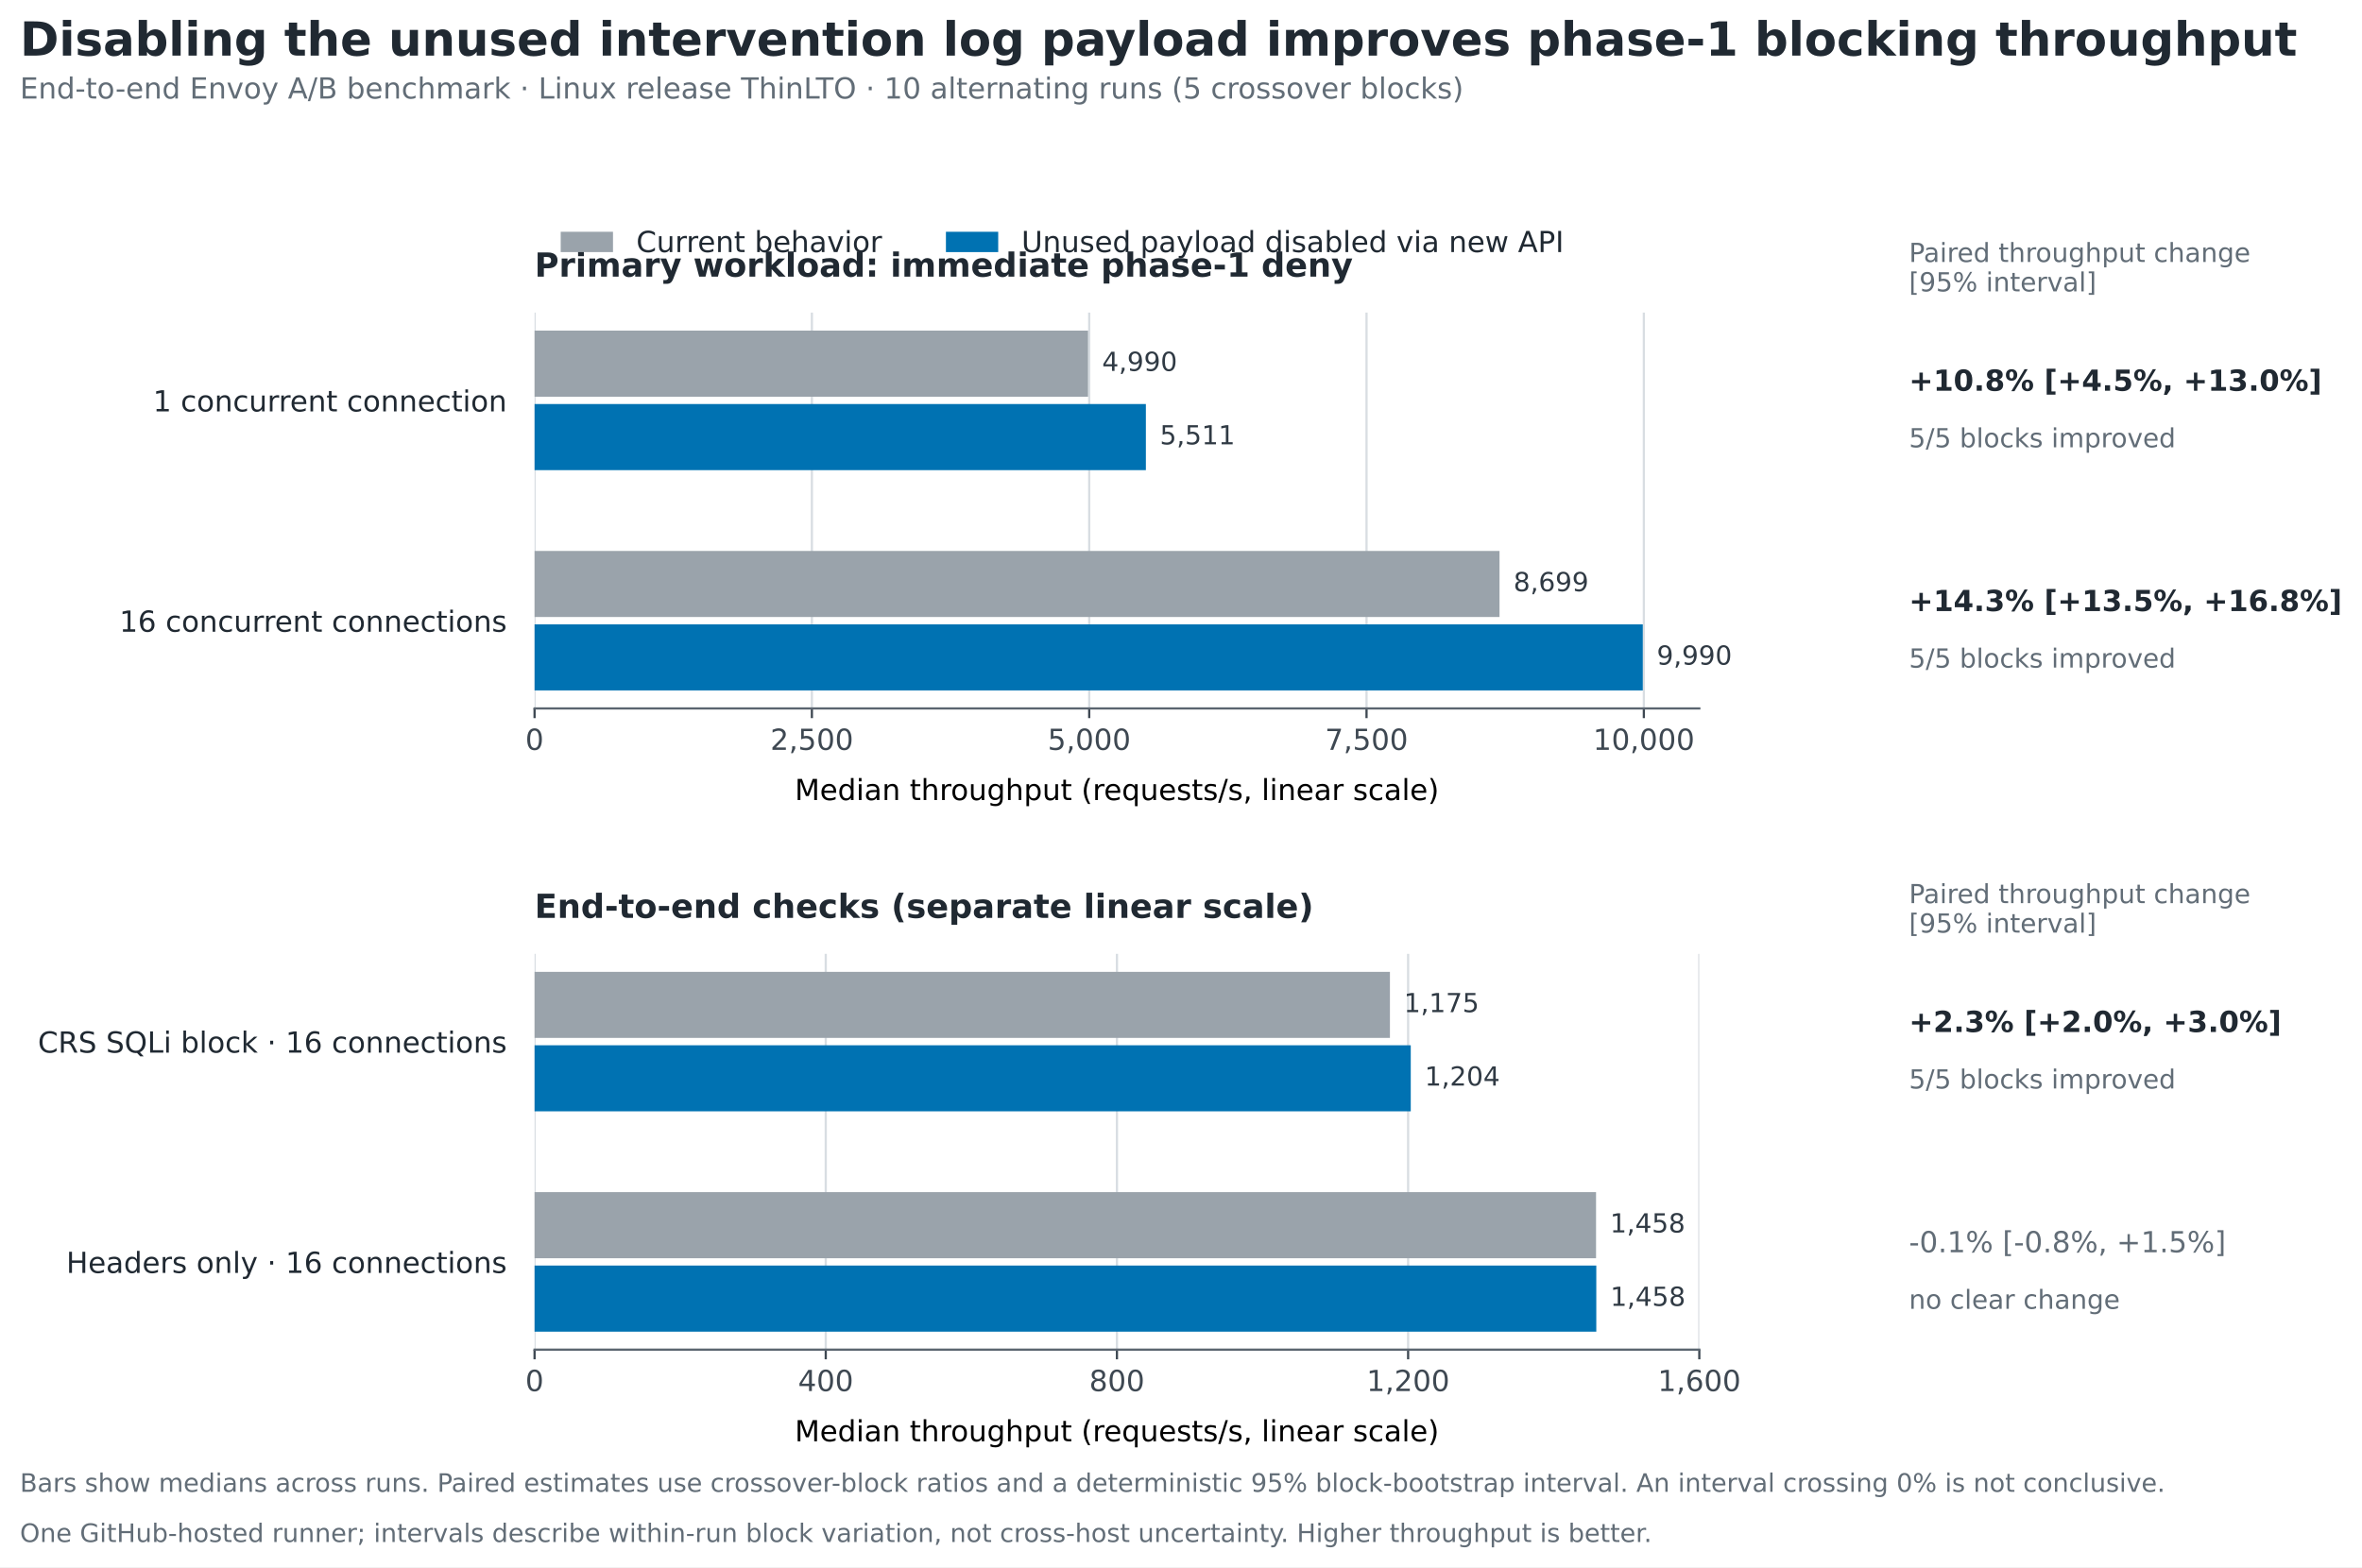
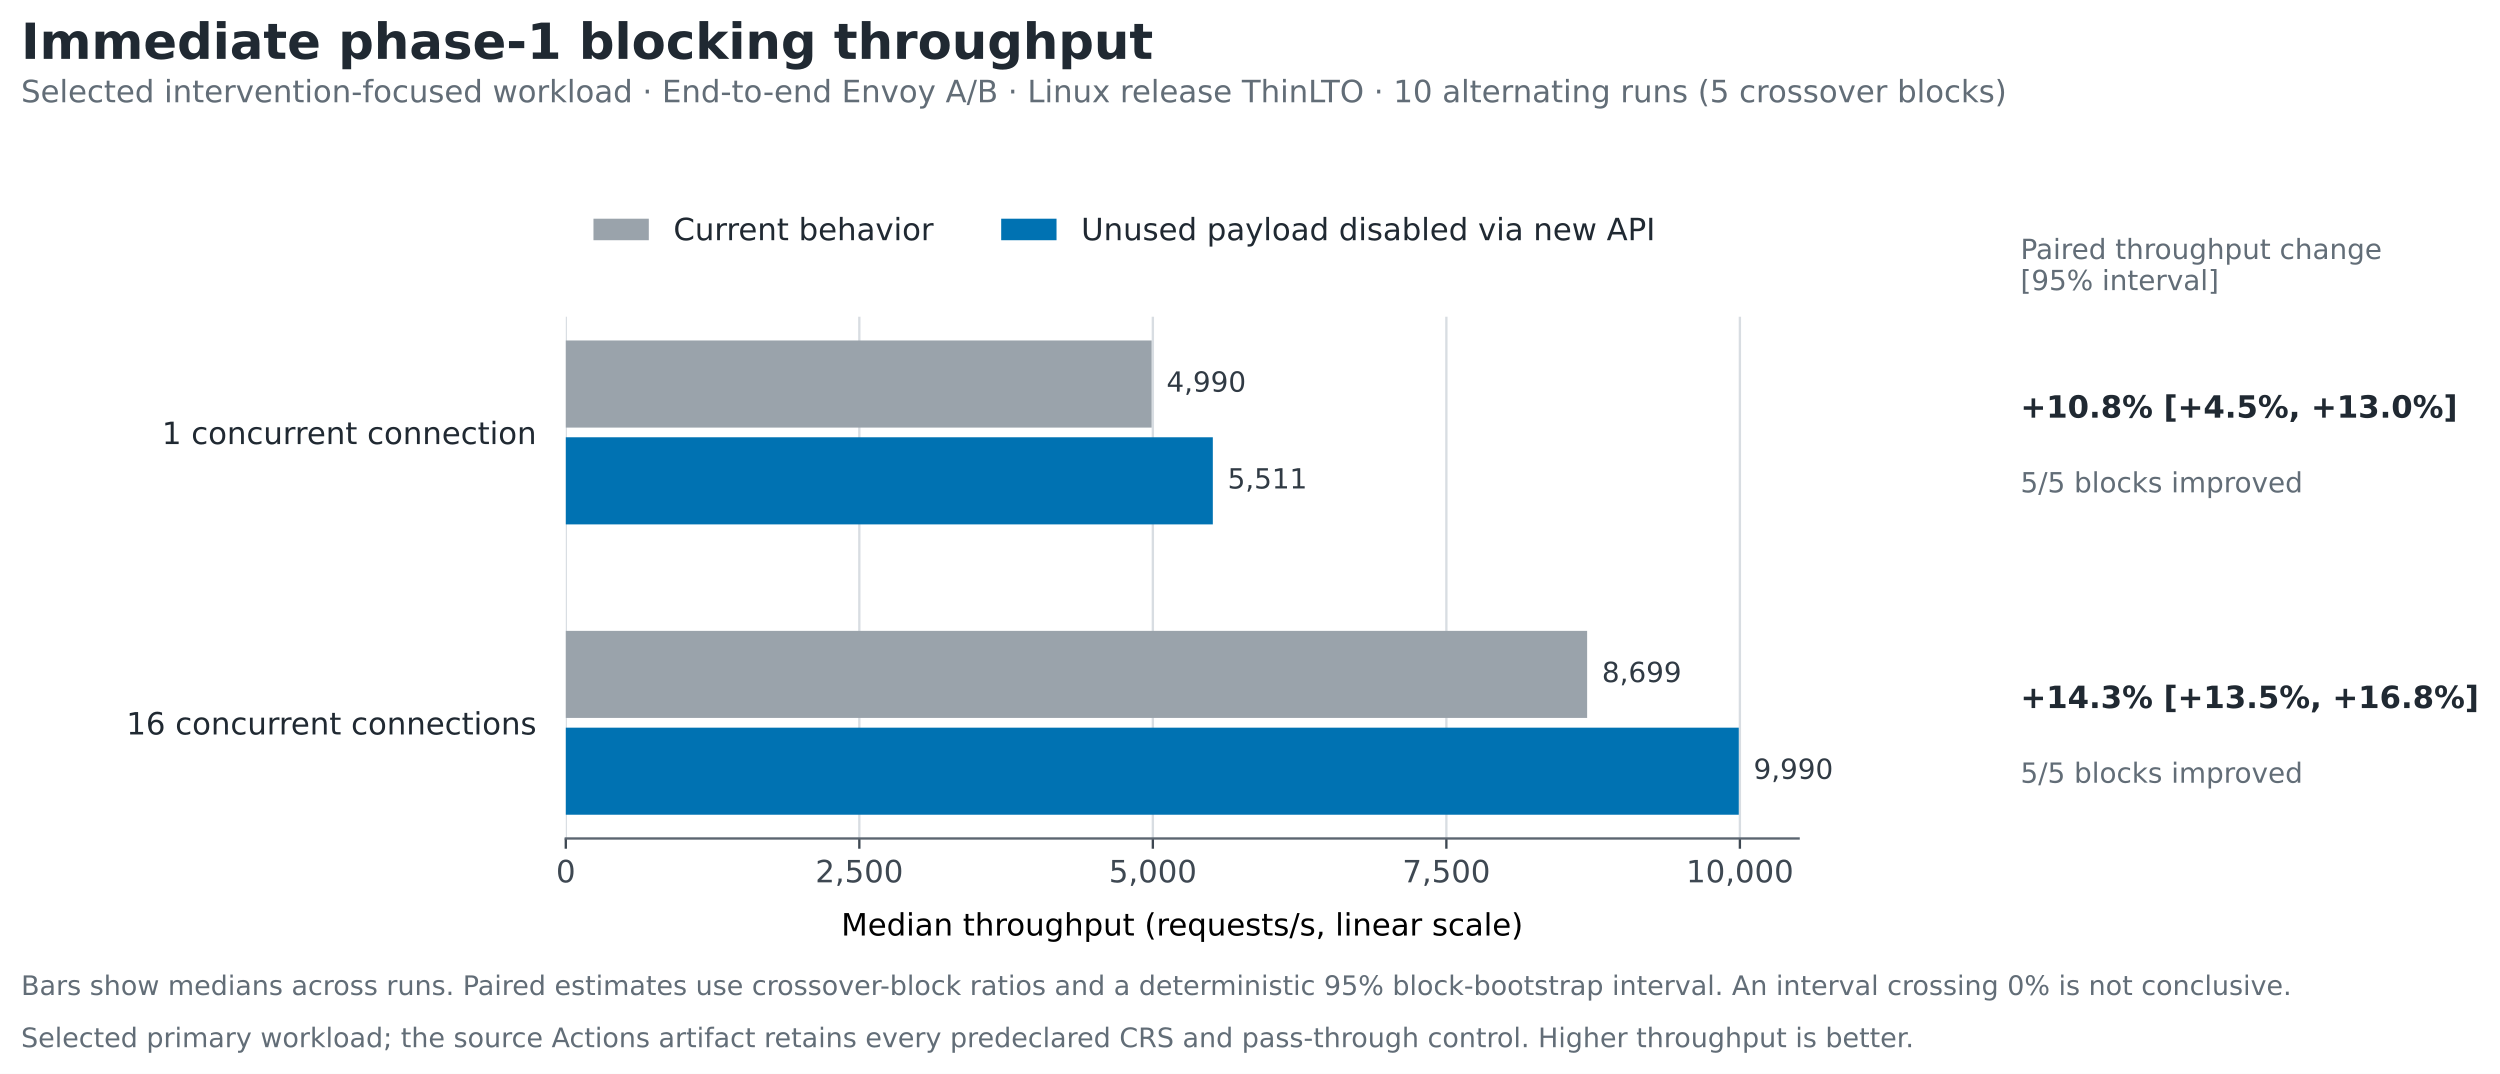
- <svg xmlns="http://www.w3.org/2000/svg" xmlns:xlink="http://www.w3.org/1999/xlink" width="853.867pt" height="566.681pt" viewBox="0 0 853.867 566.681" version="1.1">
+ <svg xmlns="http://www.w3.org/2000/svg" xmlns:xlink="http://www.w3.org/1999/xlink" width="853.867pt" height="366.773pt" viewBox="0 0 853.867 366.773" version="1.1">
  <defs>
    <style type="text/css">*{stroke-linejoin: round; stroke-linecap: butt}</style>
  </defs>
  <g id="figure_1">
    <g id="patch_1">
-       <path d="M 0 566.681  L 853.867 566.681  L 853.867 0  L 0 0  z " style="fill: #ffffff" />
+       <path d="M 0 366.773 L 853.867 366.773 L 853.867 0 L 0 0 z " style="fill: #ffffff" />
    </g>
    <g id="axes_1">
      <g id="patch_2">
-         <path d="M 193.248 256.161  L 614.304 256.161  L 614.304 113.04  L 193.248 113.04  z " style="fill: #ffffff" />
+         <path d="M 193.248 286.38 L 614.304 286.38 L 614.304 108.18 L 193.248 108.18 z " style="fill: #ffffff" />
      </g>
      <g id="matplotlib.axis_1">
        <g id="xtick_1">
          <g id="line2d_1">
-             <path d="M 193.248 256.161  L 193.248 113.04  " clip-path="url(#pbf1f823157)" style="fill: none; stroke: #d8dde2; stroke-width: 0.8; stroke-linecap: square" />
+             <path d="M 193.248 286.38 L 193.248 108.18 " clip-path="url(#pb1b45c427f)" style="fill: none; stroke: #d8dde2; stroke-width: 0.8; stroke-linecap: square" />
          </g>
          <g id="line2d_2">
            <defs>
-               <path id="m21ec0794c3" d="M 0 0  L 0 3.5  " style="stroke: #3e4852; stroke-width: 0.8" />
+               <path id="m21ec0794c3" d="M 0 0 L 0 3.5 " style="stroke: #3e4852; stroke-width: 0.8" />
            </defs>
            <g>
-               <use xlink:href="#m21ec0794c3" x="193.248" y="256.161" style="fill: #3e4852; stroke: #3e4852; stroke-width: 0.8" />
+               <use xlink:href="#m21ec0794c3" x="193.248" y="286.38" style="fill: #3e4852; stroke: #3e4852; stroke-width: 0.8" />
            </g>
          </g>
          <g id="text_1">
-             <text style="font-size: 10.5px; font-family: 'DejaVu Sans'; text-anchor: middle; fill: #3e4852" x="193.248" y="271.139" transform="rotate(-0 193.248 271.139)">0</text>
+             <text style="font-size: 10.5px; font-family: 'DejaVu Sans'; text-anchor: middle; fill: #3e4852" x="193.248" y="301.358" transform="rotate(-0 193.248 301.3584)">0</text>
          </g>
        </g>
        <g id="xtick_2">
          <g id="line2d_3">
-             <path d="M 293.499 256.161  L 293.499 113.04  " clip-path="url(#pbf1f823157)" style="fill: none; stroke: #d8dde2; stroke-width: 0.8; stroke-linecap: square" />
+             <path d="M 293.499 286.38 L 293.499 108.18 " clip-path="url(#pb1b45c427f)" style="fill: none; stroke: #d8dde2; stroke-width: 0.8; stroke-linecap: square" />
          </g>
          <g id="line2d_4">
            <g>
-               <use xlink:href="#m21ec0794c3" x="293.499" y="256.161" style="fill: #3e4852; stroke: #3e4852; stroke-width: 0.8" />
+               <use xlink:href="#m21ec0794c3" x="293.499" y="286.38" style="fill: #3e4852; stroke: #3e4852; stroke-width: 0.8" />
            </g>
          </g>
          <g id="text_2">
-             <text style="font-size: 10.5px; font-family: 'DejaVu Sans'; text-anchor: middle; fill: #3e4852" x="293.499" y="271.139" transform="rotate(-0 293.4994 271.139)">2,500</text>
+             <text style="font-size: 10.5px; font-family: 'DejaVu Sans'; text-anchor: middle; fill: #3e4852" x="293.499" y="301.358" transform="rotate(-0 293.4994 301.3584)">2,500</text>
          </g>
        </g>
        <g id="xtick_3">
          <g id="line2d_5">
-             <path d="M 393.751 256.161  L 393.751 113.04  " clip-path="url(#pbf1f823157)" style="fill: none; stroke: #d8dde2; stroke-width: 0.8; stroke-linecap: square" />
+             <path d="M 393.751 286.38 L 393.751 108.18 " clip-path="url(#pb1b45c427f)" style="fill: none; stroke: #d8dde2; stroke-width: 0.8; stroke-linecap: square" />
          </g>
          <g id="line2d_6">
            <g>
-               <use xlink:href="#m21ec0794c3" x="393.751" y="256.161" style="fill: #3e4852; stroke: #3e4852; stroke-width: 0.8" />
+               <use xlink:href="#m21ec0794c3" x="393.751" y="286.38" style="fill: #3e4852; stroke: #3e4852; stroke-width: 0.8" />
            </g>
          </g>
          <g id="text_3">
-             <text style="font-size: 10.5px; font-family: 'DejaVu Sans'; text-anchor: middle; fill: #3e4852" x="393.751" y="271.139" transform="rotate(-0 393.7509 271.139)">5,000</text>
+             <text style="font-size: 10.5px; font-family: 'DejaVu Sans'; text-anchor: middle; fill: #3e4852" x="393.751" y="301.358" transform="rotate(-0 393.7509 301.3584)">5,000</text>
          </g>
        </g>
        <g id="xtick_4">
          <g id="line2d_7">
-             <path d="M 494.002 256.161  L 494.002 113.04  " clip-path="url(#pbf1f823157)" style="fill: none; stroke: #d8dde2; stroke-width: 0.8; stroke-linecap: square" />
+             <path d="M 494.002 286.38 L 494.002 108.18 " clip-path="url(#pb1b45c427f)" style="fill: none; stroke: #d8dde2; stroke-width: 0.8; stroke-linecap: square" />
          </g>
          <g id="line2d_8">
            <g>
-               <use xlink:href="#m21ec0794c3" x="494.002" y="256.161" style="fill: #3e4852; stroke: #3e4852; stroke-width: 0.8" />
+               <use xlink:href="#m21ec0794c3" x="494.002" y="286.38" style="fill: #3e4852; stroke: #3e4852; stroke-width: 0.8" />
            </g>
          </g>
          <g id="text_4">
-             <text style="font-size: 10.5px; font-family: 'DejaVu Sans'; text-anchor: middle; fill: #3e4852" x="494.002" y="271.139" transform="rotate(-0 494.0023 271.139)">7,500</text>
+             <text style="font-size: 10.5px; font-family: 'DejaVu Sans'; text-anchor: middle; fill: #3e4852" x="494.002" y="301.358" transform="rotate(-0 494.0023 301.3584)">7,500</text>
          </g>
        </g>
        <g id="xtick_5">
          <g id="line2d_9">
-             <path d="M 594.254 256.161  L 594.254 113.04  " clip-path="url(#pbf1f823157)" style="fill: none; stroke: #d8dde2; stroke-width: 0.8; stroke-linecap: square" />
+             <path d="M 594.254 286.38 L 594.254 108.18 " clip-path="url(#pb1b45c427f)" style="fill: none; stroke: #d8dde2; stroke-width: 0.8; stroke-linecap: square" />
          </g>
          <g id="line2d_10">
            <g>
-               <use xlink:href="#m21ec0794c3" x="594.254" y="256.161" style="fill: #3e4852; stroke: #3e4852; stroke-width: 0.8" />
+               <use xlink:href="#m21ec0794c3" x="594.254" y="286.38" style="fill: #3e4852; stroke: #3e4852; stroke-width: 0.8" />
            </g>
          </g>
          <g id="text_5">
-             <text style="font-size: 10.5px; font-family: 'DejaVu Sans'; text-anchor: middle; fill: #3e4852" x="594.254" y="271.139" transform="rotate(-0 594.2537 271.139)">10,000</text>
+             <text style="font-size: 10.5px; font-family: 'DejaVu Sans'; text-anchor: middle; fill: #3e4852" x="594.254" y="301.358" transform="rotate(-0 594.2537 301.3584)">10,000</text>
          </g>
        </g>
        <g id="text_6">
-           <text style="font-size: 10.5px; font-family: 'DejaVu Sans'; text-anchor: middle" x="403.776" y="289.301" transform="rotate(-0 403.776 289.301)">Median throughput (requests/s, linear scale)</text>
+           <text style="font-size: 10.5px; font-family: 'DejaVu Sans'; text-anchor: middle" x="403.776" y="319.52" transform="rotate(-0 403.776 319.5204)">Median throughput (requests/s, linear scale)</text>
        </g>
      </g>
      <g id="matplotlib.axis_2">
        <g id="ytick_1">
          <g id="line2d_11" />
          <g id="text_7">
-             <text style="font-size: 10.5px; font-family: 'DejaVu Sans'; text-anchor: end; fill: #202932" x="183.248" y="148.76" transform="rotate(-0 183.248 148.76)">1 concurrent connection</text>
+             <text style="font-size: 10.5px; font-family: 'DejaVu Sans'; text-anchor: end; fill: #202932" x="183.248" y="151.677" transform="rotate(-0 183.248 151.6773)">1 concurrent connection</text>
          </g>
        </g>
        <g id="ytick_2">
          <g id="line2d_12" />
          <g id="text_8">
-             <text style="font-size: 10.5px; font-family: 'DejaVu Sans'; text-anchor: end; fill: #202932" x="183.248" y="228.419" transform="rotate(-0 183.248 228.419)">16 concurrent connections</text>
+             <text style="font-size: 10.5px; font-family: 'DejaVu Sans'; text-anchor: end; fill: #202932" x="183.248" y="250.861" transform="rotate(-0 183.248 250.861)">16 concurrent connections</text>
          </g>
        </g>
      </g>
      <g id="patch_3">
-         <path d="M 193.248 143.443  L 393.337 143.443  L 393.337 119.545  L 193.248 119.545  z " clip-path="url(#pbf1f823157)" style="fill: #9aa3ab" />
+         <path d="M 193.248 146.035 L 393.337 146.035 L 393.337 116.28 L 193.248 116.28 z " clip-path="url(#pb1b45c427f)" style="fill: #9aa3ab" />
      </g>
      <g id="patch_4">
-         <path d="M 193.248 169.996  L 414.236 169.996  L 414.236 146.098  L 193.248 146.098  z " clip-path="url(#pbf1f823157)" style="fill: #0072b2" />
+         <path d="M 193.248 179.096 L 414.236 179.096 L 414.236 149.341 L 193.248 149.341 z " clip-path="url(#pb1b45c427f)" style="fill: #0072b2" />
      </g>
      <g id="patch_5">
-         <path d="M 193.248 223.102  L 542.08 223.102  L 542.08 199.204  L 193.248 199.204  z " clip-path="url(#pbf1f823157)" style="fill: #9aa3ab" />
+         <path d="M 193.248 245.219 L 542.08 245.219 L 542.08 215.464 L 193.248 215.464 z " clip-path="url(#pb1b45c427f)" style="fill: #9aa3ab" />
      </g>
      <g id="patch_6">
-         <path d="M 193.248 249.655  L 593.872 249.655  L 593.872 225.757  L 193.248 225.757  z " clip-path="url(#pbf1f823157)" style="fill: #0072b2" />
+         <path d="M 193.248 278.28 L 593.872 278.28 L 593.872 248.525 L 193.248 248.525 z " clip-path="url(#pb1b45c427f)" style="fill: #0072b2" />
      </g>
      <g id="patch_7">
-         <path d="M 193.248 256.161  L 614.304 256.161  " style="fill: none; stroke: #5b6570; stroke-width: 0.8; stroke-linejoin: miter; stroke-linecap: square" />
+         <path d="M 193.248 286.38 L 614.304 286.38 " style="fill: none; stroke: #5b6570; stroke-width: 0.8; stroke-linejoin: miter; stroke-linecap: square" />
      </g>
      <g id="text_9">
-         <text style="font-size: 9.5px; font-family: 'DejaVu Sans'; text-anchor: start; fill: #303a44" x="398.389" y="134.116" transform="rotate(-0 398.3895 134.1157)">4,990</text>
+         <text style="font-size: 9.5px; font-family: 'DejaVu Sans'; text-anchor: start; fill: #303a44" x="398.389" y="133.779" transform="rotate(-0 398.3895 133.779)">4,990</text>
      </g>
      <g id="text_10">
-         <text style="font-size: 9.5px; font-family: 'DejaVu Sans'; text-anchor: start; fill: #303a44" x="419.289" y="160.669" transform="rotate(-0 419.2887 160.6687)">5,511</text>
+         <text style="font-size: 9.5px; font-family: 'DejaVu Sans'; text-anchor: start; fill: #303a44" x="419.289" y="166.84" transform="rotate(-0 419.2887 166.8402)">5,511</text>
      </g>
      <g id="text_11">
-         <text style="font-weight: 600; font-size: 10.5px; font-family: 'DejaVu Sans'; text-anchor: start; fill: #202932" x="690.094" y="141.295" transform="rotate(-0 690.0941 141.2954)">+10.8% [+4.5%, +13.0%]</text>
+         <text style="font-weight: 600; font-size: 10.5px; font-family: 'DejaVu Sans'; text-anchor: start; fill: #202932" x="690.094" y="142.651" transform="rotate(-0 690.0941 142.6508)">+10.8% [+4.5%, +13.0%]</text>
      </g>
      <g id="text_12">
-         <text style="font-size: 9.5px; font-family: 'DejaVu Sans'; text-anchor: start; fill: #626d77" x="690.094" y="161.731" transform="rotate(-0 690.0941 161.7308)">5/5 blocks improved</text>
+         <text style="font-size: 9.5px; font-family: 'DejaVu Sans'; text-anchor: start; fill: #626d77" x="690.094" y="168.163" transform="rotate(-0 690.0941 168.1626)">5/5 blocks improved</text>
      </g>
      <g id="text_13">
-         <text style="font-size: 9.5px; font-family: 'DejaVu Sans'; text-anchor: start; fill: #303a44" x="547.133" y="213.775" transform="rotate(-0 547.1328 213.7747)">8,699</text>
+         <text style="font-size: 9.5px; font-family: 'DejaVu Sans'; text-anchor: start; fill: #303a44" x="547.133" y="232.963" transform="rotate(-0 547.1328 232.9626)">8,699</text>
      </g>
      <g id="text_14">
-         <text style="font-size: 9.5px; font-family: 'DejaVu Sans'; text-anchor: start; fill: #303a44" x="598.925" y="240.328" transform="rotate(-0 598.925 240.3277)">9,990</text>
+         <text style="font-size: 9.5px; font-family: 'DejaVu Sans'; text-anchor: start; fill: #303a44" x="598.925" y="266.024" transform="rotate(-0 598.925 266.0239)">9,990</text>
      </g>
      <g id="text_15">
-         <text style="font-weight: 600; font-size: 10.5px; font-family: 'DejaVu Sans'; text-anchor: start; fill: #202932" x="690.094" y="220.954" transform="rotate(-0 690.0941 220.9544)">+14.3% [+13.5%, +16.8%]</text>
+         <text style="font-weight: 600; font-size: 10.5px; font-family: 'DejaVu Sans'; text-anchor: start; fill: #202932" x="690.094" y="241.834" transform="rotate(-0 690.0941 241.8345)">+14.3% [+13.5%, +16.8%]</text>
      </g>
      <g id="text_16">
-         <text style="font-size: 9.5px; font-family: 'DejaVu Sans'; text-anchor: start; fill: #626d77" x="690.094" y="241.39" transform="rotate(-0 690.0941 241.3898)">5/5 blocks improved</text>
+         <text style="font-size: 9.5px; font-family: 'DejaVu Sans'; text-anchor: start; fill: #626d77" x="690.094" y="267.346" transform="rotate(-0 690.0941 267.3463)">5/5 blocks improved</text>
      </g>
      <g id="text_17">
-         <text style="font-size: 9.5px; font-family: 'DejaVu Sans'; fill: #626d77" transform="translate(690.0941 94.71748)">Paired throughput change</text>
-         <text style="font-size: 9.5px; font-family: 'DejaVu Sans'; fill: #626d77" transform="translate(690.0941 105.3554)">[95% interval]</text>
-       </g>
-       <g id="text_18">
-         <text style="font-weight: 600; font-size: 12px; font-family: 'DejaVu Sans'; text-anchor: start; fill: #202932" x="193.248" y="100.04" transform="rotate(-0 193.248 100.04)">Primary workload: immediate phase-1 deny</text>
+         <text style="font-size: 9.5px; font-family: 'DejaVu Sans'; fill: #626d77" transform="translate(690.0941 88.45821)">Paired throughput change</text>
+         <text style="font-size: 9.5px; font-family: 'DejaVu Sans'; fill: #626d77" transform="translate(690.0941 99.09613)">[95% interval]</text>
      </g>
    </g>
-     <g id="axes_2">
+     <g id="text_18">
+       <text style="font-weight: 600; font-size: 17px; font-family: 'DejaVu Sans'; text-anchor: start; fill: #202932" x="7.2" y="20.117" transform="rotate(-0 7.2 20.11734)">Immediate phase-1 blocking throughput</text>
+     </g>
+     <g id="text_19">
+       <text style="font-size: 10.5px; font-family: 'DejaVu Sans'; text-anchor: start; fill: #626d77" x="7.2" y="34.92" transform="rotate(-0 7.2 34.92)">Selected intervention-focused workload · End-to-end Envoy A/B · Linux release ThinLTO · 10 alternating runs (5 crossover blocks)</text>
+     </g>
+     <g id="text_20">
+       <text style="font-size: 9.2px; font-family: 'DejaVu Sans'; text-anchor: start; fill: #626d77" x="7.2" y="339.84" transform="rotate(-0 7.2 339.84)">Bars show medians across runs. Paired estimates use crossover-block ratios and a deterministic 95% block-bootstrap interval. An interval crossing 0% is not conclusive.</text>
+     </g>
+     <g id="text_21">
+       <text style="font-size: 9.2px; font-family: 'DejaVu Sans'; text-anchor: start; fill: #626d77" x="7.2" y="357.66" transform="rotate(-0 7.2 357.66)">Selected primary workload; the source Actions artifact retains every predeclared CRS and pass-through control. Higher throughput is better.</text>
+     </g>
+     <g id="legend_1">
      <g id="patch_8">
-         <path d="M 193.248 488.016  L 614.304 488.016  L 614.304 344.895  L 193.248 344.895  z " style="fill: #ffffff" />
+         <path d="M 202.698 82.048 L 221.598 82.048 L 221.598 74.698 L 202.698 74.698 z " style="fill: #9aa3ab" />
      </g>
-       <g id="matplotlib.axis_3">
-         <g id="xtick_6">
-           <g id="line2d_13">
-             <path d="M 193.248 488.016  L 193.248 344.895  " clip-path="url(#p9931aeead6)" style="fill: none; stroke: #d8dde2; stroke-width: 0.8; stroke-linecap: square" />
-           </g>
-           <g id="line2d_14">
-             <g>
-               <use xlink:href="#m21ec0794c3" x="193.248" y="488.016" style="fill: #3e4852; stroke: #3e4852; stroke-width: 0.8" />
-             </g>
-           </g>
-           <g id="text_19">
-             <text style="font-size: 10.5px; font-family: 'DejaVu Sans'; text-anchor: middle; fill: #3e4852" x="193.248" y="502.994" transform="rotate(-0 193.248 502.9944)">0</text>
-           </g>
-         </g>
-         <g id="xtick_7">
-           <g id="line2d_15">
-             <path d="M 298.512 488.016  L 298.512 344.895  " clip-path="url(#p9931aeead6)" style="fill: none; stroke: #d8dde2; stroke-width: 0.8; stroke-linecap: square" />
-           </g>
-           <g id="line2d_16">
-             <g>
-               <use xlink:href="#m21ec0794c3" x="298.512" y="488.016" style="fill: #3e4852; stroke: #3e4852; stroke-width: 0.8" />
-             </g>
-           </g>
-           <g id="text_20">
-             <text style="font-size: 10.5px; font-family: 'DejaVu Sans'; text-anchor: middle; fill: #3e4852" x="298.512" y="502.994" transform="rotate(-0 298.512 502.9944)">400</text>
-           </g>
-         </g>
-         <g id="xtick_8">
-           <g id="line2d_17">
-             <path d="M 403.776 488.016  L 403.776 344.895  " clip-path="url(#p9931aeead6)" style="fill: none; stroke: #d8dde2; stroke-width: 0.8; stroke-linecap: square" />
-           </g>
-           <g id="line2d_18">
-             <g>
-               <use xlink:href="#m21ec0794c3" x="403.776" y="488.016" style="fill: #3e4852; stroke: #3e4852; stroke-width: 0.8" />
-             </g>
-           </g>
-           <g id="text_21">
-             <text style="font-size: 10.5px; font-family: 'DejaVu Sans'; text-anchor: middle; fill: #3e4852" x="403.776" y="502.994" transform="rotate(-0 403.776 502.9944)">800</text>
-           </g>
-         </g>
-         <g id="xtick_9">
-           <g id="line2d_19">
-             <path d="M 509.04 488.016  L 509.04 344.895  " clip-path="url(#p9931aeead6)" style="fill: none; stroke: #d8dde2; stroke-width: 0.8; stroke-linecap: square" />
-           </g>
-           <g id="line2d_20">
-             <g>
-               <use xlink:href="#m21ec0794c3" x="509.04" y="488.016" style="fill: #3e4852; stroke: #3e4852; stroke-width: 0.8" />
-             </g>
-           </g>
-           <g id="text_22">
-             <text style="font-size: 10.5px; font-family: 'DejaVu Sans'; text-anchor: middle; fill: #3e4852" x="509.04" y="502.994" transform="rotate(-0 509.04 502.9944)">1,200</text>
-           </g>
-         </g>
-         <g id="xtick_10">
-           <g id="line2d_21">
-             <path d="M 614.304 488.016  L 614.304 344.895  " clip-path="url(#p9931aeead6)" style="fill: none; stroke: #d8dde2; stroke-width: 0.8; stroke-linecap: square" />
-           </g>
-           <g id="line2d_22">
-             <g>
-               <use xlink:href="#m21ec0794c3" x="614.304" y="488.016" style="fill: #3e4852; stroke: #3e4852; stroke-width: 0.8" />
-             </g>
-           </g>
-           <g id="text_23">
-             <text style="font-size: 10.5px; font-family: 'DejaVu Sans'; text-anchor: middle; fill: #3e4852" x="614.304" y="502.994" transform="rotate(-0 614.304 502.9944)">1,600</text>
-           </g>
-         </g>
-         <g id="text_24">
-           <text style="font-size: 10.5px; font-family: 'DejaVu Sans'; text-anchor: middle" x="403.776" y="521.156" transform="rotate(-0 403.776 521.1564)">Median throughput (requests/s, linear scale)</text>
-         </g>
-       </g>
-       <g id="matplotlib.axis_4">
-         <g id="ytick_3">
-           <g id="line2d_23" />
-           <g id="text_25">
-             <text style="font-size: 10.5px; font-family: 'DejaVu Sans'; text-anchor: end; fill: #202932" x="183.248" y="380.615" transform="rotate(-0 183.248 380.6154)">CRS SQLi block · 16 connections</text>
-           </g>
-         </g>
-         <g id="ytick_4">
-           <g id="line2d_24" />
-           <g id="text_26">
-             <text style="font-size: 10.5px; font-family: 'DejaVu Sans'; text-anchor: end; fill: #202932" x="183.248" y="460.274" transform="rotate(-0 183.248 460.2744)">Headers only · 16 connections</text>
-           </g>
-         </g>
+       <g id="text_22">
+         <text style="font-size: 10.5px; font-family: 'DejaVu Sans'; text-anchor: start; fill: #202932" x="229.998" y="82.048" transform="rotate(-0 229.998 82.04836)">Current behavior</text>
      </g>
      <g id="patch_9">
-         <path d="M 193.248 375.299  L 502.463 375.299  L 502.463 351.401  L 193.248 351.401  z " clip-path="url(#p9931aeead6)" style="fill: #9aa3ab" />
+         <path d="M 341.954 82.048 L 360.854 82.048 L 360.854 74.698 L 341.954 74.698 z " style="fill: #0072b2" />
      </g>
-       <g id="patch_10">
-         <path d="M 193.248 401.852  L 509.991 401.852  L 509.991 377.954  L 193.248 377.954  z " clip-path="url(#p9931aeead6)" style="fill: #0072b2" />
-       </g>
-       <g id="patch_11">
-         <path d="M 193.248 454.958  L 576.972 454.958  L 576.972 431.06  L 193.248 431.06  z " clip-path="url(#p9931aeead6)" style="fill: #9aa3ab" />
-       </g>
-       <g id="patch_12">
-         <path d="M 193.248 481.511  L 577.065 481.511  L 577.065 457.613  L 193.248 457.613  z " clip-path="url(#p9931aeead6)" style="fill: #0072b2" />
-       </g>
-       <g id="patch_13">
-         <path d="M 193.248 488.016  L 614.304 488.016  " style="fill: none; stroke: #5b6570; stroke-width: 0.8; stroke-linejoin: miter; stroke-linecap: square" />
-       </g>
-       <g id="text_27">
-         <text style="font-size: 9.5px; font-family: 'DejaVu Sans'; text-anchor: start; fill: #303a44" x="507.516" y="365.971" transform="rotate(-0 507.5162 365.9711)">1,175</text>
-       </g>
-       <g id="text_28">
-         <text style="font-size: 9.5px; font-family: 'DejaVu Sans'; text-anchor: start; fill: #303a44" x="515.044" y="392.524" transform="rotate(-0 515.044 392.5241)">1,204</text>
-       </g>
-       <g id="text_29">
-         <text style="font-weight: 600; font-size: 10.5px; font-family: 'DejaVu Sans'; text-anchor: start; fill: #202932" x="690.094" y="373.151" transform="rotate(-0 690.0941 373.1508)">+2.3% [+2.0%, +3.0%]</text>
-       </g>
-       <g id="text_30">
-         <text style="font-size: 9.5px; font-family: 'DejaVu Sans'; text-anchor: start; fill: #626d77" x="690.094" y="393.586" transform="rotate(-0 690.0941 393.5862)">5/5 blocks improved</text>
-       </g>
-       <g id="text_31">
-         <text style="font-size: 9.5px; font-family: 'DejaVu Sans'; text-anchor: start; fill: #303a44" x="582.025" y="445.63" transform="rotate(-0 582.0252 445.6301)">1,458</text>
-       </g>
-       <g id="text_32">
-         <text style="font-size: 9.5px; font-family: 'DejaVu Sans'; text-anchor: start; fill: #303a44" x="582.117" y="472.183" transform="rotate(-0 582.1175 472.1831)">1,458</text>
-       </g>
-       <g id="text_33">
-         <text style="font-size: 10.5px; font-family: 'DejaVu Sans'; text-anchor: start; fill: #626d77" x="690.094" y="452.81" transform="rotate(-0 690.0941 452.8098)">-0.1% [-0.8%, +1.5%]</text>
-       </g>
-       <g id="text_34">
-         <text style="font-size: 9.5px; font-family: 'DejaVu Sans'; text-anchor: start; fill: #626d77" x="690.094" y="473.245" transform="rotate(-0 690.0941 473.2452)">no clear change</text>
-       </g>
-       <g id="text_35">
-         <text style="font-size: 9.5px; font-family: 'DejaVu Sans'; fill: #626d77" transform="translate(690.0941 326.5729)">Paired throughput change</text>
-         <text style="font-size: 9.5px; font-family: 'DejaVu Sans'; fill: #626d77" transform="translate(690.0941 337.2108)">[95% interval]</text>
-       </g>
-       <g id="text_36">
-         <text style="font-weight: 600; font-size: 12px; font-family: 'DejaVu Sans'; text-anchor: start; fill: #202932" x="193.248" y="331.895" transform="rotate(-0 193.248 331.8954)">End-to-end checks (separate linear scale)</text>
-       </g>
-     </g>
-     <g id="text_37">
-       <text style="font-weight: 600; font-size: 17px; font-family: 'DejaVu Sans'; text-anchor: start; fill: #202932" x="7.2" y="20.117" transform="rotate(-0 7.2 20.11734)">Disabling the unused intervention log payload improves phase-1 blocking throughput</text>
-     </g>
-     <g id="text_38">
-       <text style="font-size: 10.5px; font-family: 'DejaVu Sans'; text-anchor: start; fill: #626d77" x="7.2" y="35.626" transform="rotate(-0 7.2 35.6256)">End-to-end Envoy A/B benchmark · Linux release ThinLTO · 10 alternating runs (5 crossover blocks)</text>
-     </g>
-     <g id="text_39">
-       <text style="font-size: 9.2px; font-family: 'DejaVu Sans'; text-anchor: start; fill: #626d77" x="7.2" y="539.424" transform="rotate(-0 7.2 539.424)">Bars show medians across runs. Paired estimates use crossover-block ratios and a deterministic 95% block-bootstrap interval. An interval crossing 0% is not conclusive.</text>
-     </g>
-     <g id="text_40">
-       <text style="font-size: 9.2px; font-family: 'DejaVu Sans'; text-anchor: start; fill: #626d77" x="7.2" y="557.568" transform="rotate(-0 7.2 557.568)">One GitHub-hosted runner; intervals describe within-run block variation, not cross-host uncertainty. Higher throughput is better.</text>
-     </g>
-     <g id="legend_1">
-       <g id="patch_14">
-         <path d="M 202.698 91.156  L 221.598 91.156  L 221.598 83.806  L 202.698 83.806  z " style="fill: #9aa3ab" />
-       </g>
-       <g id="text_41">
-         <text style="font-size: 10.5px; font-family: 'DejaVu Sans'; text-anchor: start; fill: #202932" x="229.998" y="91.156" transform="rotate(-0 229.998 91.15636)">Current behavior</text>
-       </g>
-       <g id="patch_15">
-         <path d="M 341.954 91.156  L 360.854 91.156  L 360.854 83.806  L 341.954 83.806  z " style="fill: #0072b2" />
-       </g>
-       <g id="text_42">
-         <text style="font-size: 10.5px; font-family: 'DejaVu Sans'; text-anchor: start; fill: #202932" x="369.254" y="91.156" transform="rotate(-0 369.2543 91.15636)">Unused payload disabled via new API</text>
+       <g id="text_23">
+         <text style="font-size: 10.5px; font-family: 'DejaVu Sans'; text-anchor: start; fill: #202932" x="369.254" y="82.048" transform="rotate(-0 369.2543 82.04836)">Unused payload disabled via new API</text>
      </g>
    </g>
  </g>
  <defs>
-     <clipPath id="pbf1f823157">
-       <rect x="193.248" y="113.04" width="421.056" height="143.121" />
-     </clipPath>
-     <clipPath id="p9931aeead6">
-       <rect x="193.248" y="344.895" width="421.056" height="143.121" />
+     <clipPath id="pb1b45c427f">
+       <rect x="193.248" y="108.18" width="421.056" height="178.2" />
    </clipPath>
  </defs>
</svg>
